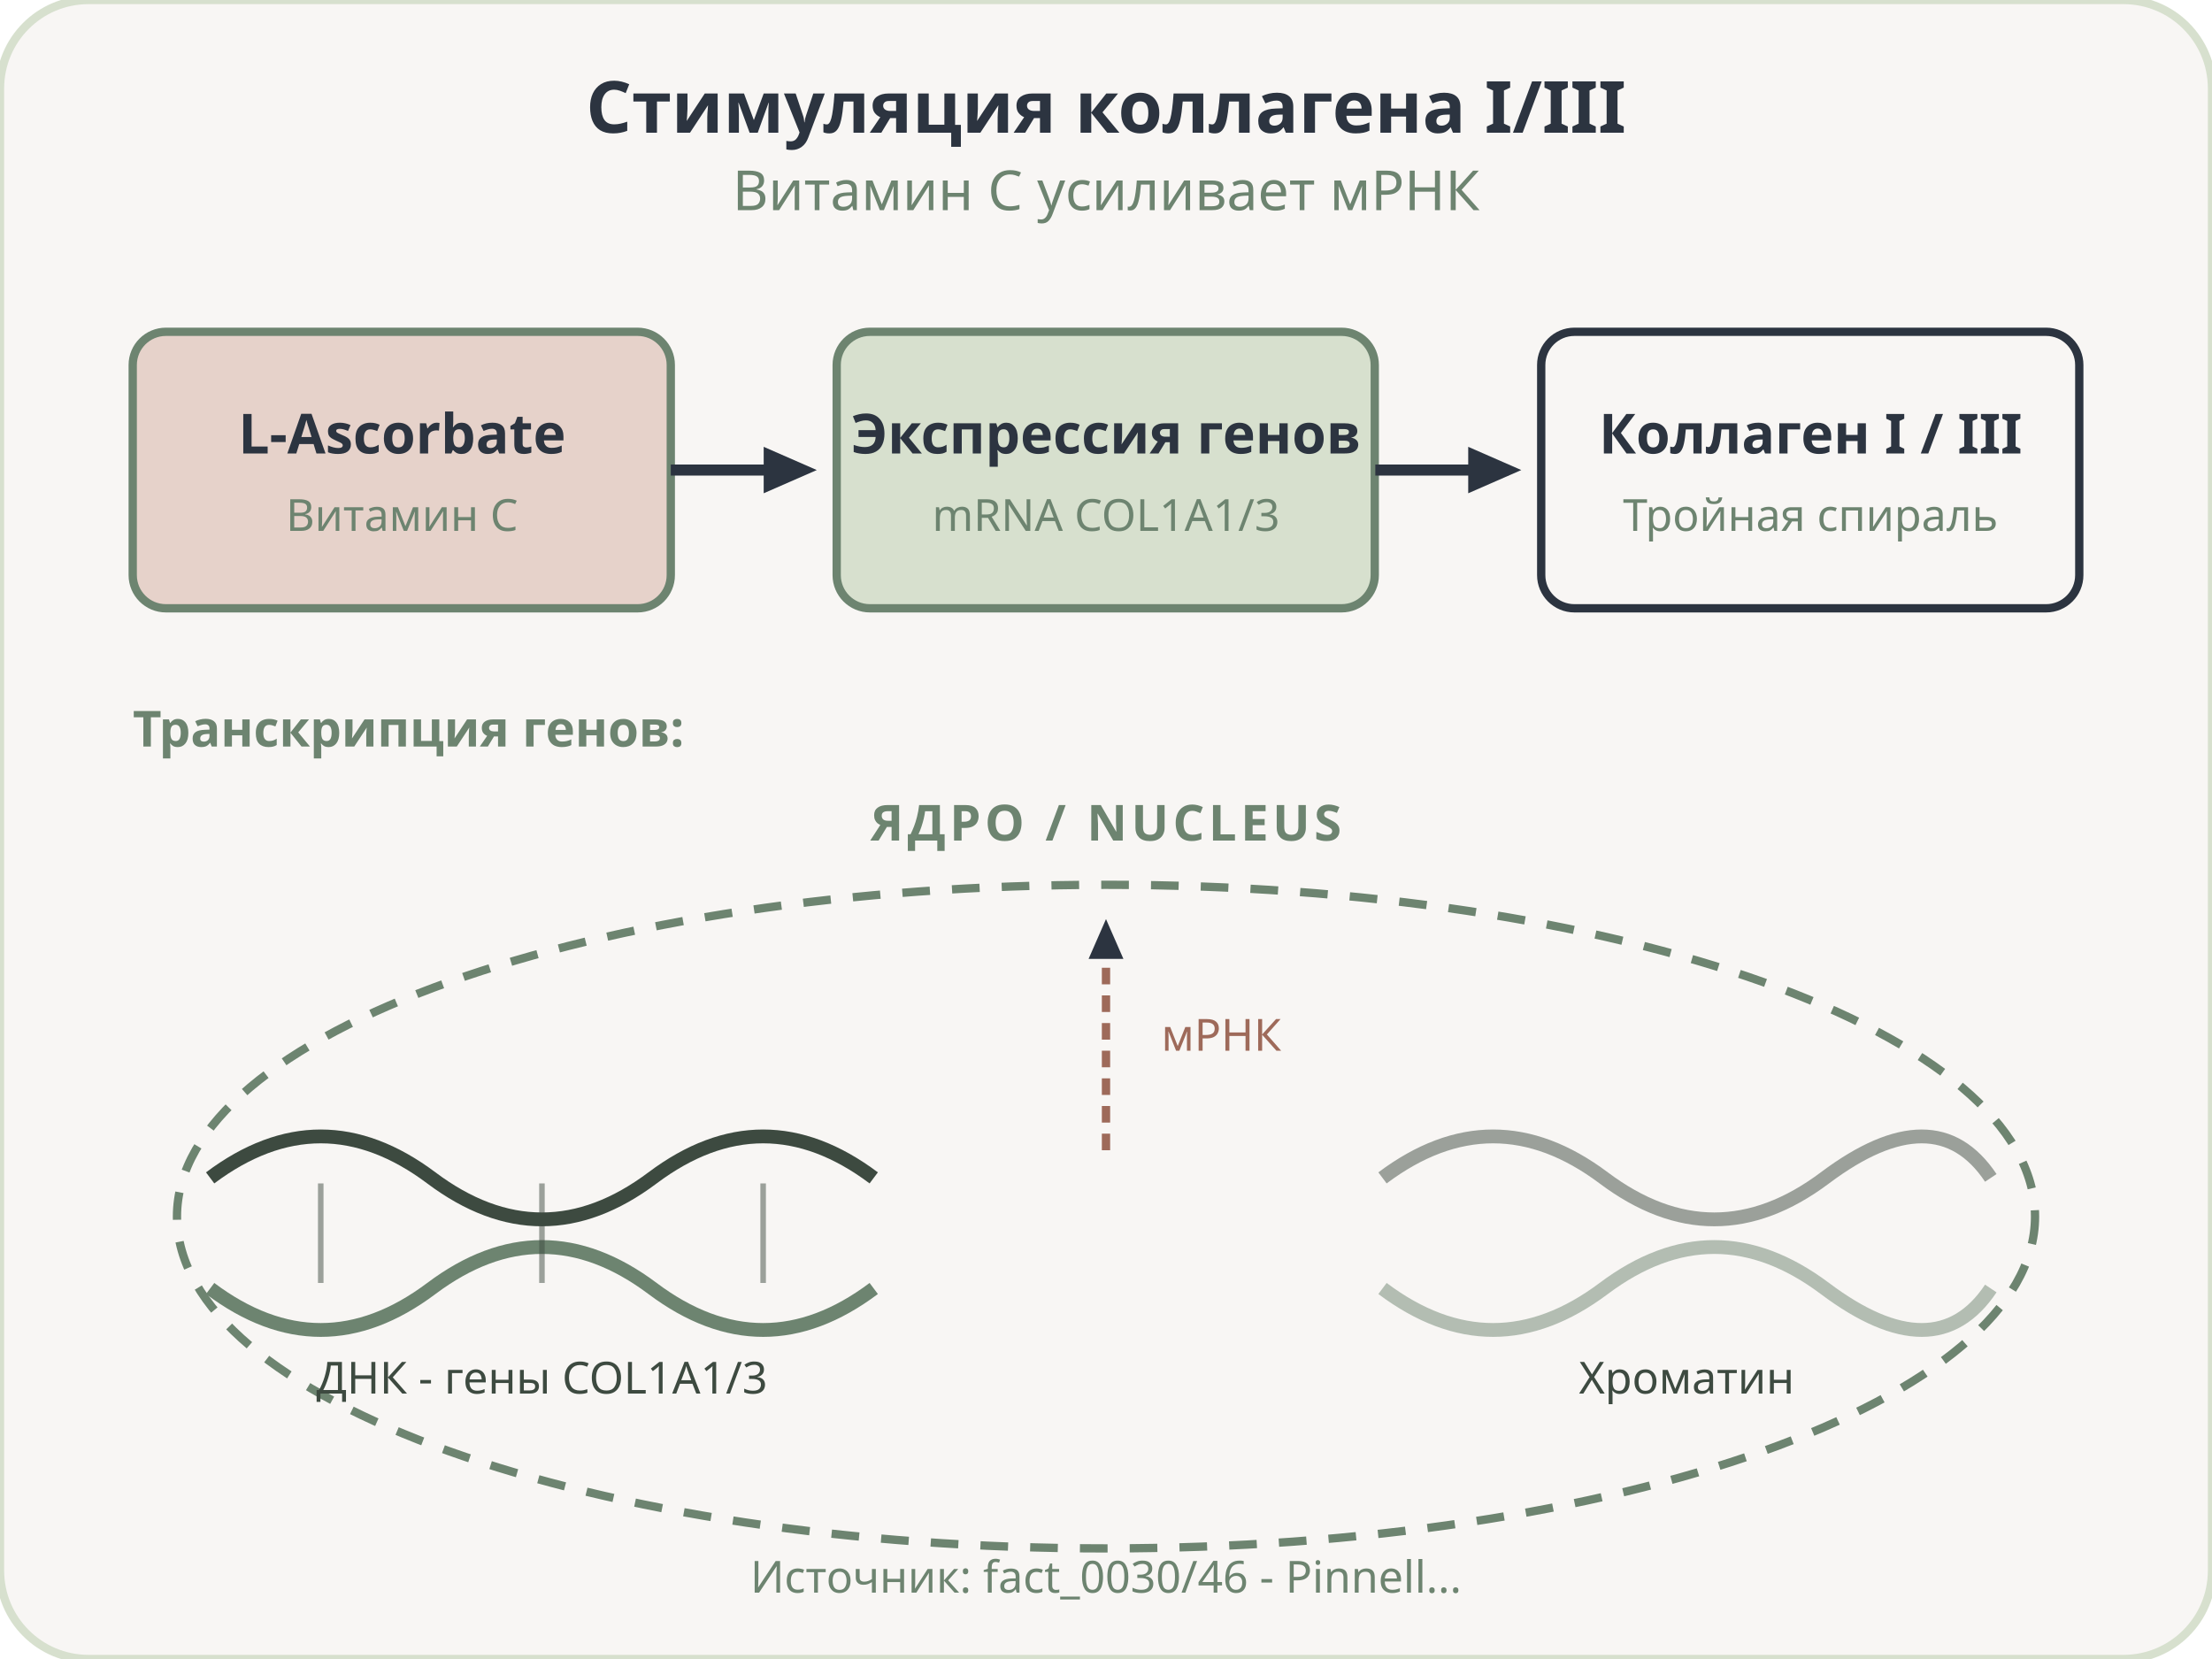
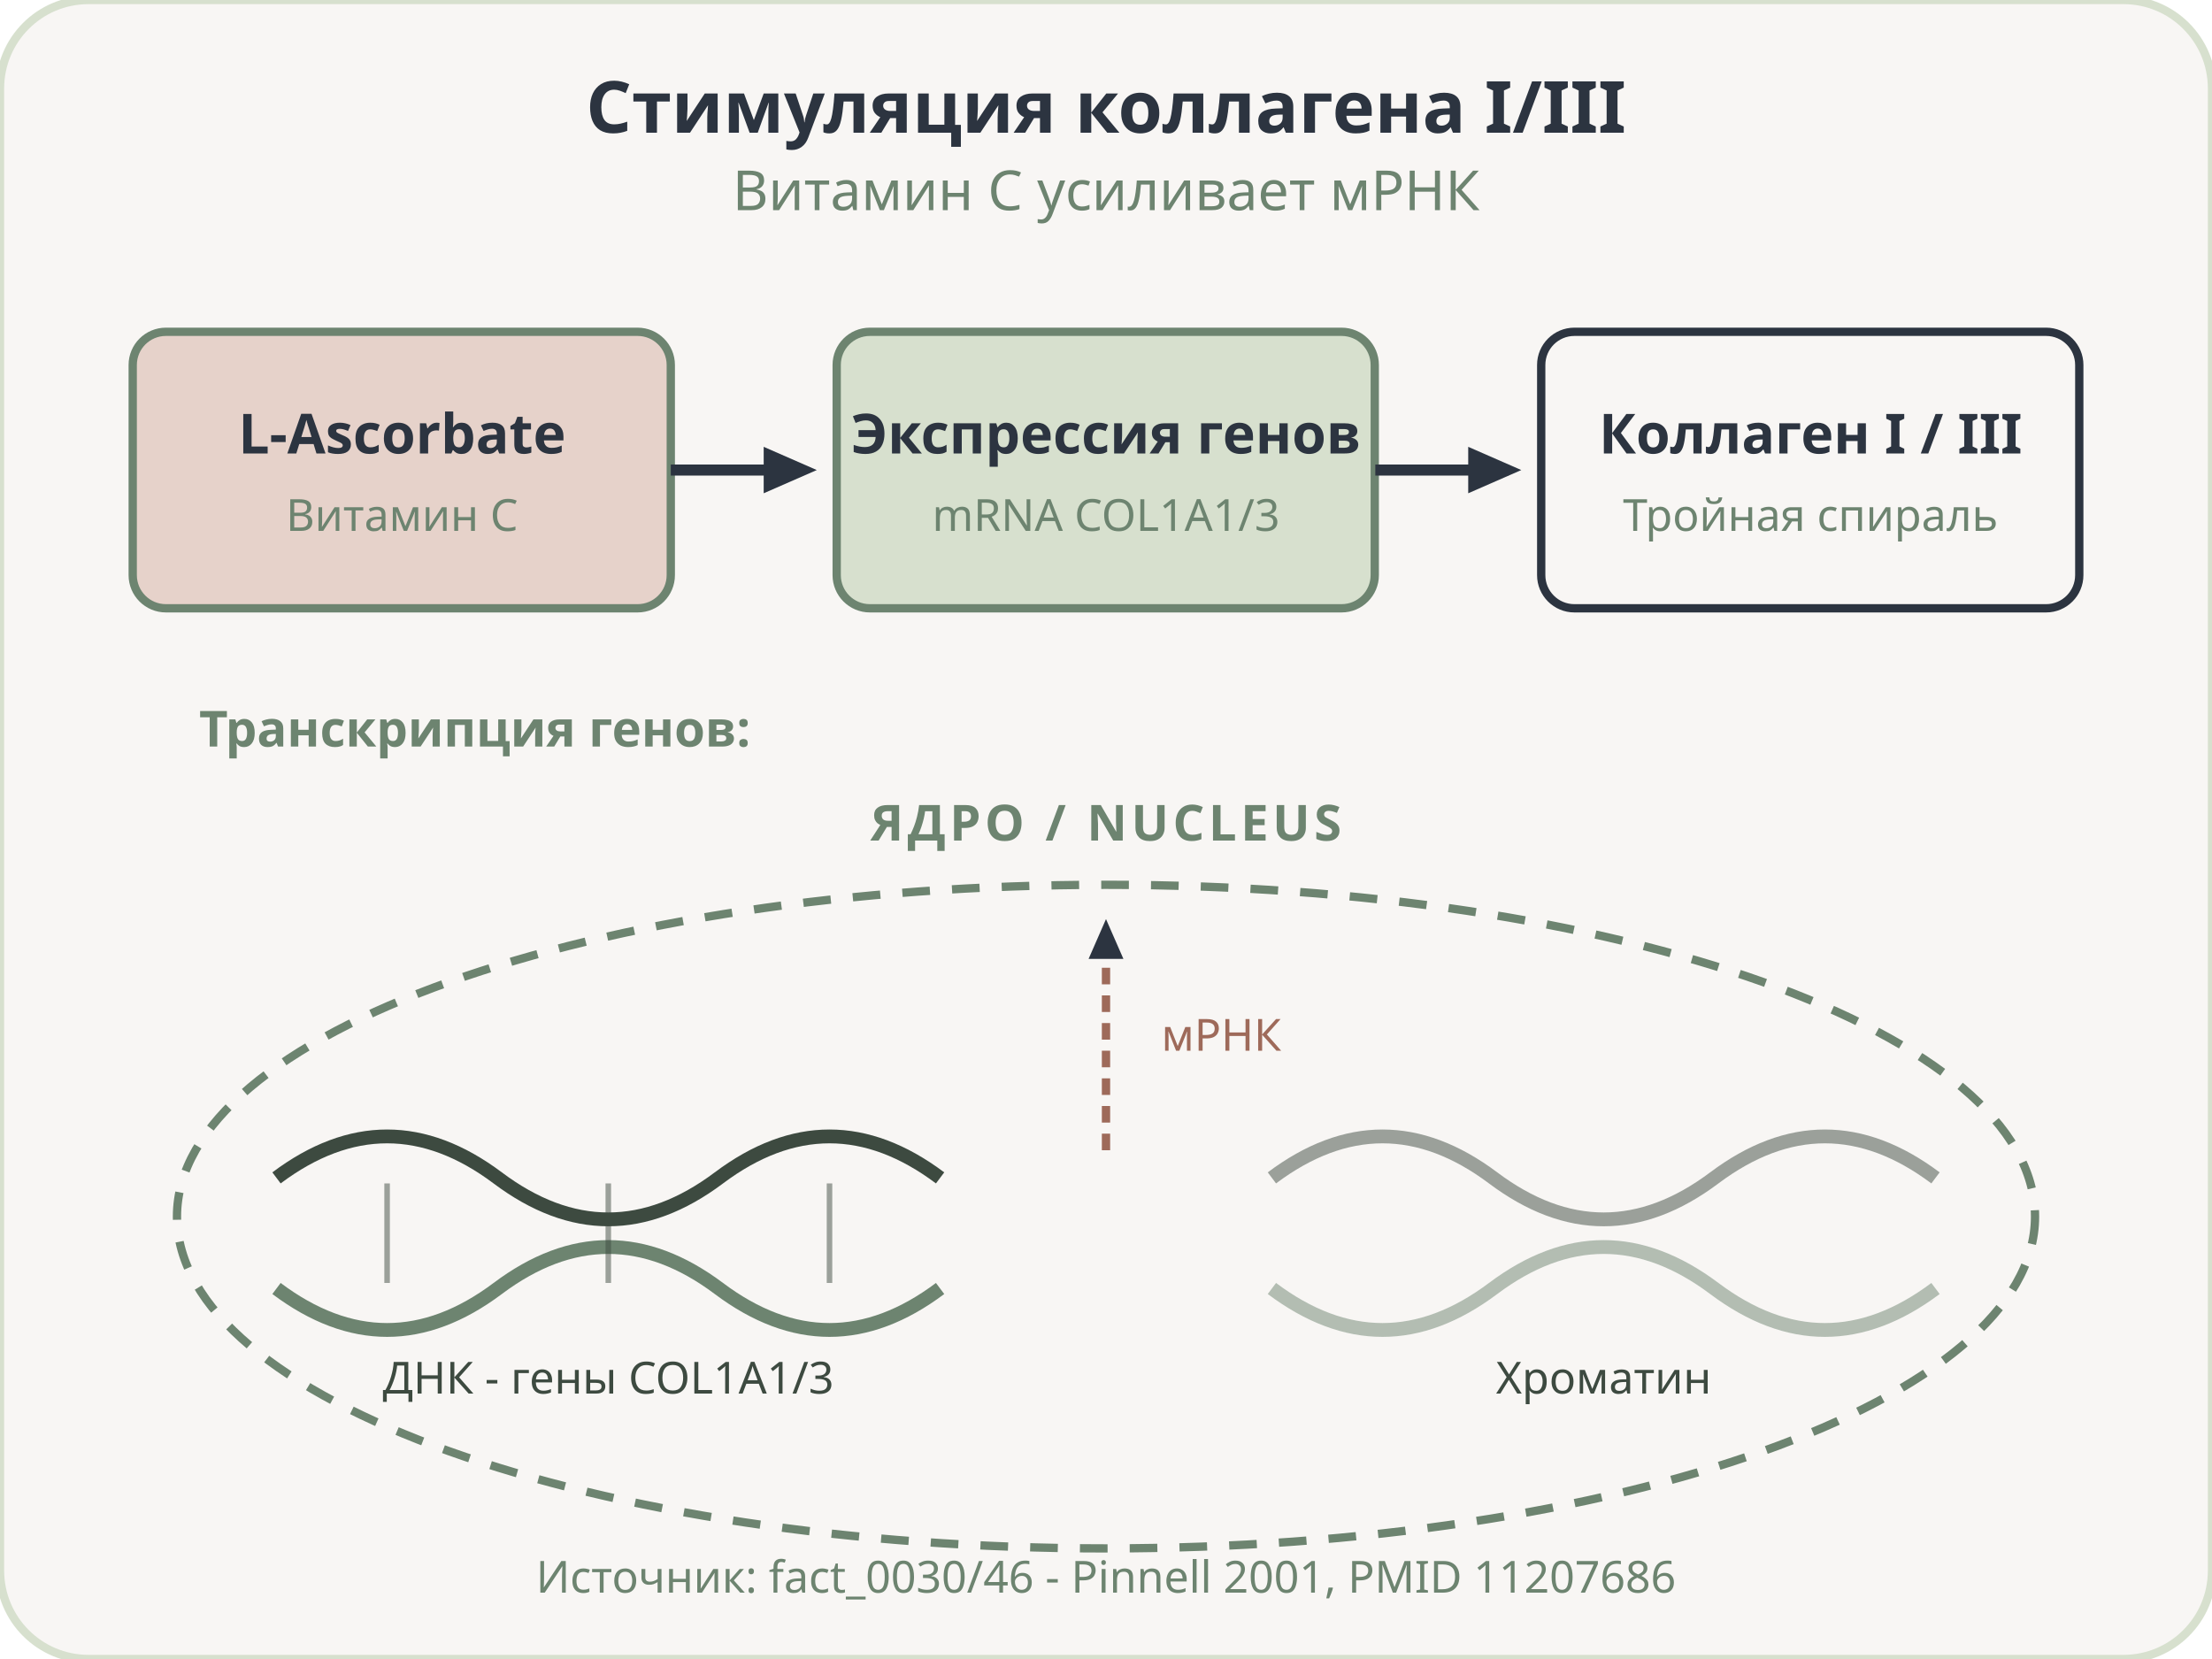
<svg xmlns="http://www.w3.org/2000/svg" viewBox="0 0 400 300" width="100%" height="100%">
  <rect width="400" height="300" rx="16" fill="#F8F6F4" stroke="#D7E0CE" stroke-width="1.5" />
  <defs>
    <marker id="arrow" viewBox="0 0 10 10" refX="6" refY="5" markerWidth="6" markerHeight="6" orient="auto-start-reverse">
      <path d="M 0 1.5 L 8 5 L 0 8.5 z" fill="#2C3440" />
    </marker>
  </defs>
  <text x="200.0" y="24" font-family="Arimo, sans-serif" font-size="13" font-weight="bold" fill="#2C3440" text-anchor="middle">Стимуляция коллагена I/III</text>
  <text x="200.0" y="38" font-family="Arimo, sans-serif" font-size="10" fill="#6D8470" text-anchor="middle">Витамин C усиливает мРНК</text>
  <g transform="translate(24.0, 60)">
    <rect x="0" y="0" width="97.3" height="50" rx="6" fill="#E6D2CA" stroke="#6D8470" stroke-width="1.5" />
    <text x="48.7" y="22" font-family="Arimo, sans-serif" font-size="10" font-weight="bold" fill="#2C3440" text-anchor="middle">L-Ascorbate</text>
    <text x="48.7" y="36" font-family="Arimo, sans-serif" font-size="8" fill="#6D8470" text-anchor="middle">Витамин C</text>
  </g>
  <path d="M 121.3 85.0 L 145.3 85.0" fill="none" stroke="#2C3440" stroke-width="2" marker-end="url(#arrow)" />
  <g transform="translate(151.3, 60)">
    <rect x="0" y="0" width="97.3" height="50" rx="6" fill="#D7E0CE" stroke="#6D8470" stroke-width="1.5" />
    <text x="48.7" y="22" font-family="Arimo, sans-serif" font-size="10" font-weight="bold" fill="#2C3440" text-anchor="middle">Экспрессия генов</text>
    <text x="48.7" y="36" font-family="Arimo, sans-serif" font-size="8" fill="#6D8470" text-anchor="middle">mRNA COL1A1/3</text>
  </g>
  <path d="M 248.7 85.0 L 272.7 85.0" fill="none" stroke="#2C3440" stroke-width="2" marker-end="url(#arrow)" />
  <g transform="translate(278.7, 60)">
    <rect x="0" y="0" width="97.3" height="50" rx="6" fill="#F8F6F4" stroke="#2C3440" stroke-width="1.5" />
    <text x="48.7" y="22" font-family="Arimo, sans-serif" font-size="10" font-weight="bold" fill="#2C3440" text-anchor="middle">Коллаген I / III</text>
    <text x="48.7" y="36" font-family="Arimo, sans-serif" font-size="8" fill="#6D8470" text-anchor="middle">Тройная спираль</text>
  </g>
-   <text x="24" y="135" font-family="Arimo, sans-serif" font-size="9" fill="#6D8470" font-weight="bold">Транскрипция генов:</text>
+   <text x="36" y="135" font-family="Arimo, sans-serif" font-size="9" fill="#6D8470" font-weight="bold">Транскрипция генов:</text>
  <ellipse cx="200" cy="220" rx="168" ry="60" fill="none" stroke="#6D8470" stroke-width="1.5" stroke-dasharray="5,4" />
  <text x="200" y="152" font-family="Arimo, sans-serif" font-size="9" font-weight="bold" fill="#6D8470" letter-spacing="0.08em" text-anchor="middle">ЯДРО / NUCLEUS</text>
-   <path d="M 38 213 Q 58 198 78 213 T 118 213 T 158 213" fill="none" stroke="#3D4A40" stroke-width="2.5" />
-   <path d="M 38 233 Q 58 248 78 233 T 118 233 T 158 233" fill="none" stroke="#6D8470" stroke-width="2.5" />
-   <line x1="58" y1="214" x2="58" y2="232" stroke="#3D4A40" stroke-width="1" opacity="0.5" />
-   <line x1="98" y1="214" x2="98" y2="232" stroke="#3D4A40" stroke-width="1" opacity="0.5" />
-   <line x1="138" y1="214" x2="138" y2="232" stroke="#3D4A40" stroke-width="1" opacity="0.5" />
-   <text x="98" y="252" font-family="Arimo, sans-serif" font-size="8" fill="#3D4A40" text-anchor="middle">ДНК - гены COL1A1/3</text>
+   <path d="M 50 213 Q 70 198 90 213 T 130 213 T 170 213" fill="none" stroke="#3D4A40" stroke-width="2.5" />
+   <path d="M 50 233 Q 70 248 90 233 T 130 233 T 170 233" fill="none" stroke="#6D8470" stroke-width="2.5" />
+   <line x1="70" y1="214" x2="70" y2="232" stroke="#3D4A40" stroke-width="1" opacity="0.5" />
+   <line x1="110" y1="214" x2="110" y2="232" stroke="#3D4A40" stroke-width="1" opacity="0.5" />
+   <line x1="150" y1="214" x2="150" y2="232" stroke="#3D4A40" stroke-width="1" opacity="0.5" />
+   <text x="110" y="252" font-family="Arimo, sans-serif" font-size="8" fill="#3D4A40" text-anchor="middle">ДНК - гены COL1A1/3</text>
  <path d="M 200 208 L 200 168" fill="none" stroke="#9E6A5A" stroke-width="1.5" stroke-dasharray="3,2" marker-end="url(#arrow)" />
  <text x="210" y="190" font-family="Arimo, sans-serif" font-size="8" fill="#9E6A5A">мРНК</text>
-   <path d="M 250 213 Q 270 198 290 213 T 330 213 T 360 213" fill="none" stroke="#3D4A40" stroke-width="2.5" opacity="0.5" />
-   <path d="M 250 233 Q 270 248 290 233 T 330 233 T 360 233" fill="none" stroke="#6D8470" stroke-width="2.5" opacity="0.5" />
-   <text x="305" y="252" font-family="Arimo, sans-serif" font-size="8" fill="#3D4A40" text-anchor="middle">Хроматин</text>
-   <text x="200.0" y="288" font-family="Arimo, sans-serif" font-size="8" fill="#6D8470" text-anchor="middle">Источник: fact_0030/46 - Pinnell...</text>
+   <path d="M 230 213 Q 250 198 270 213 T 310 213 T 350 213" fill="none" stroke="#3D4A40" stroke-width="2.5" opacity="0.5" />
+   <path d="M 230 233 Q 250 248 270 233 T 310 233 T 350 233" fill="none" stroke="#6D8470" stroke-width="2.5" opacity="0.5" />
+   <text x="290" y="252" font-family="Arimo, sans-serif" font-size="8" fill="#3D4A40" text-anchor="middle">Хроматин</text>
+   <text x="200.0" y="288" font-family="Arimo, sans-serif" font-size="8" fill="#6D8470" text-anchor="middle">Источник: fact_0030/46 - Pinnell 2001, PMID 11207686</text>
</svg>
